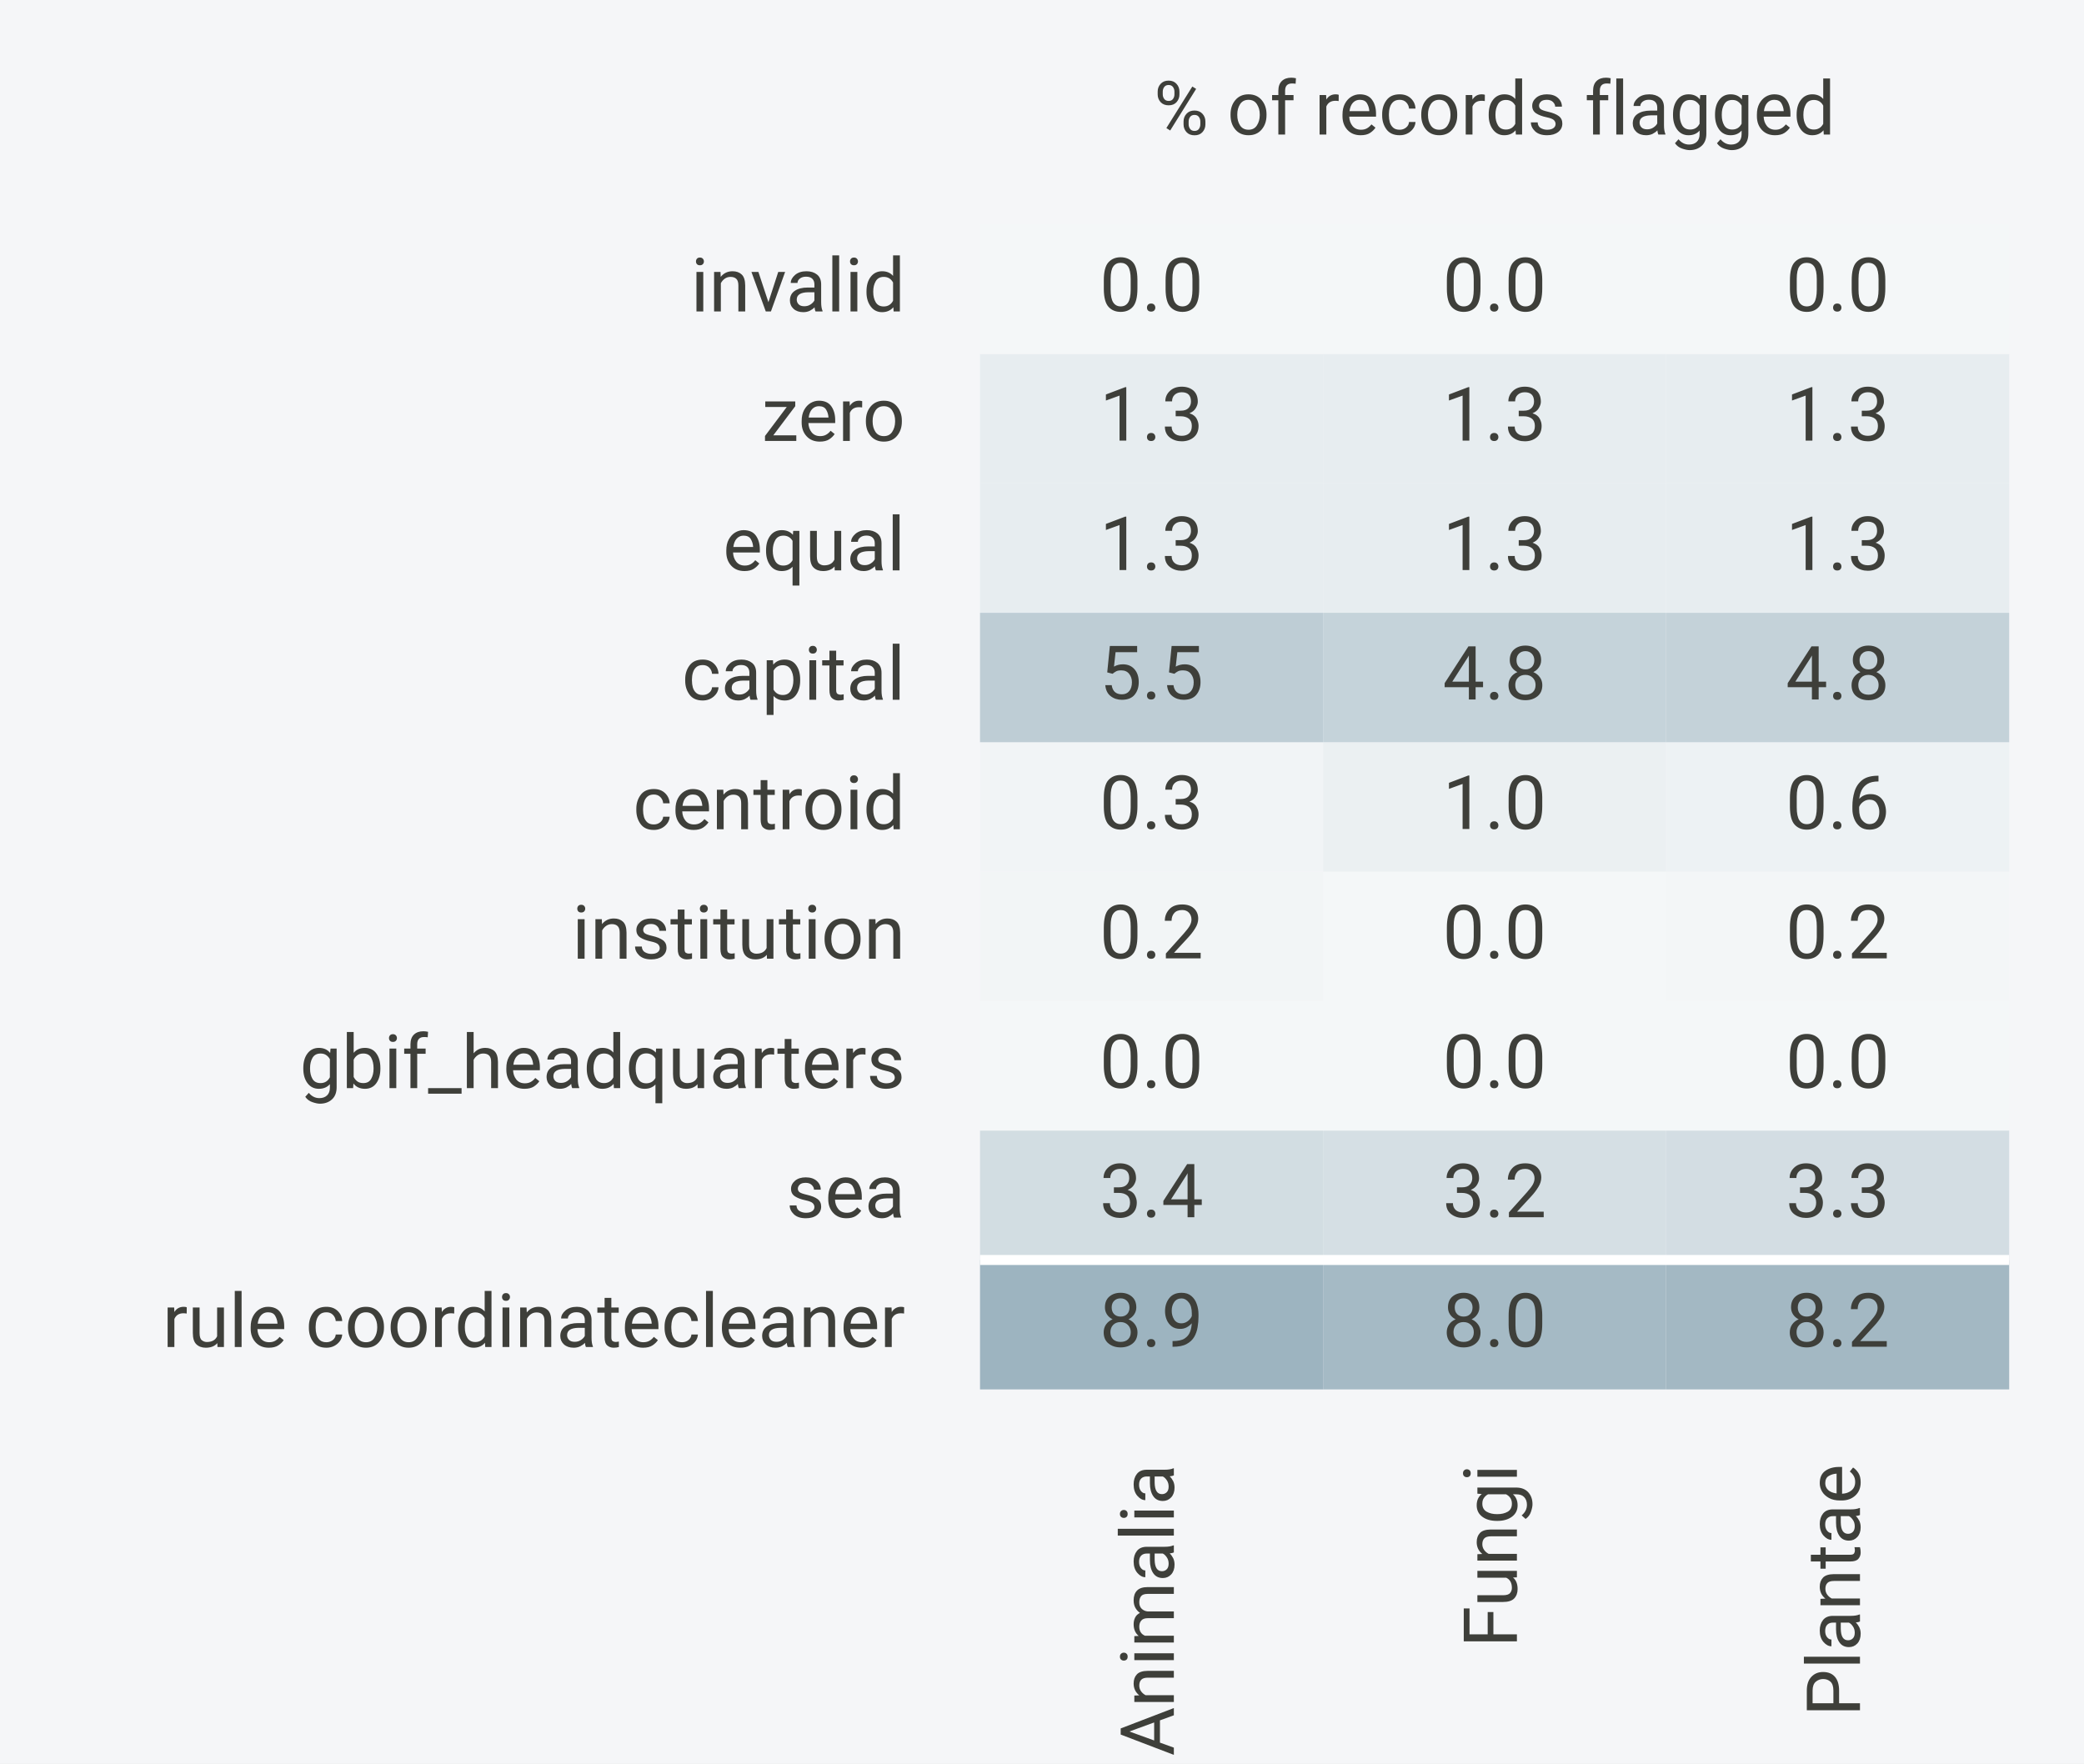
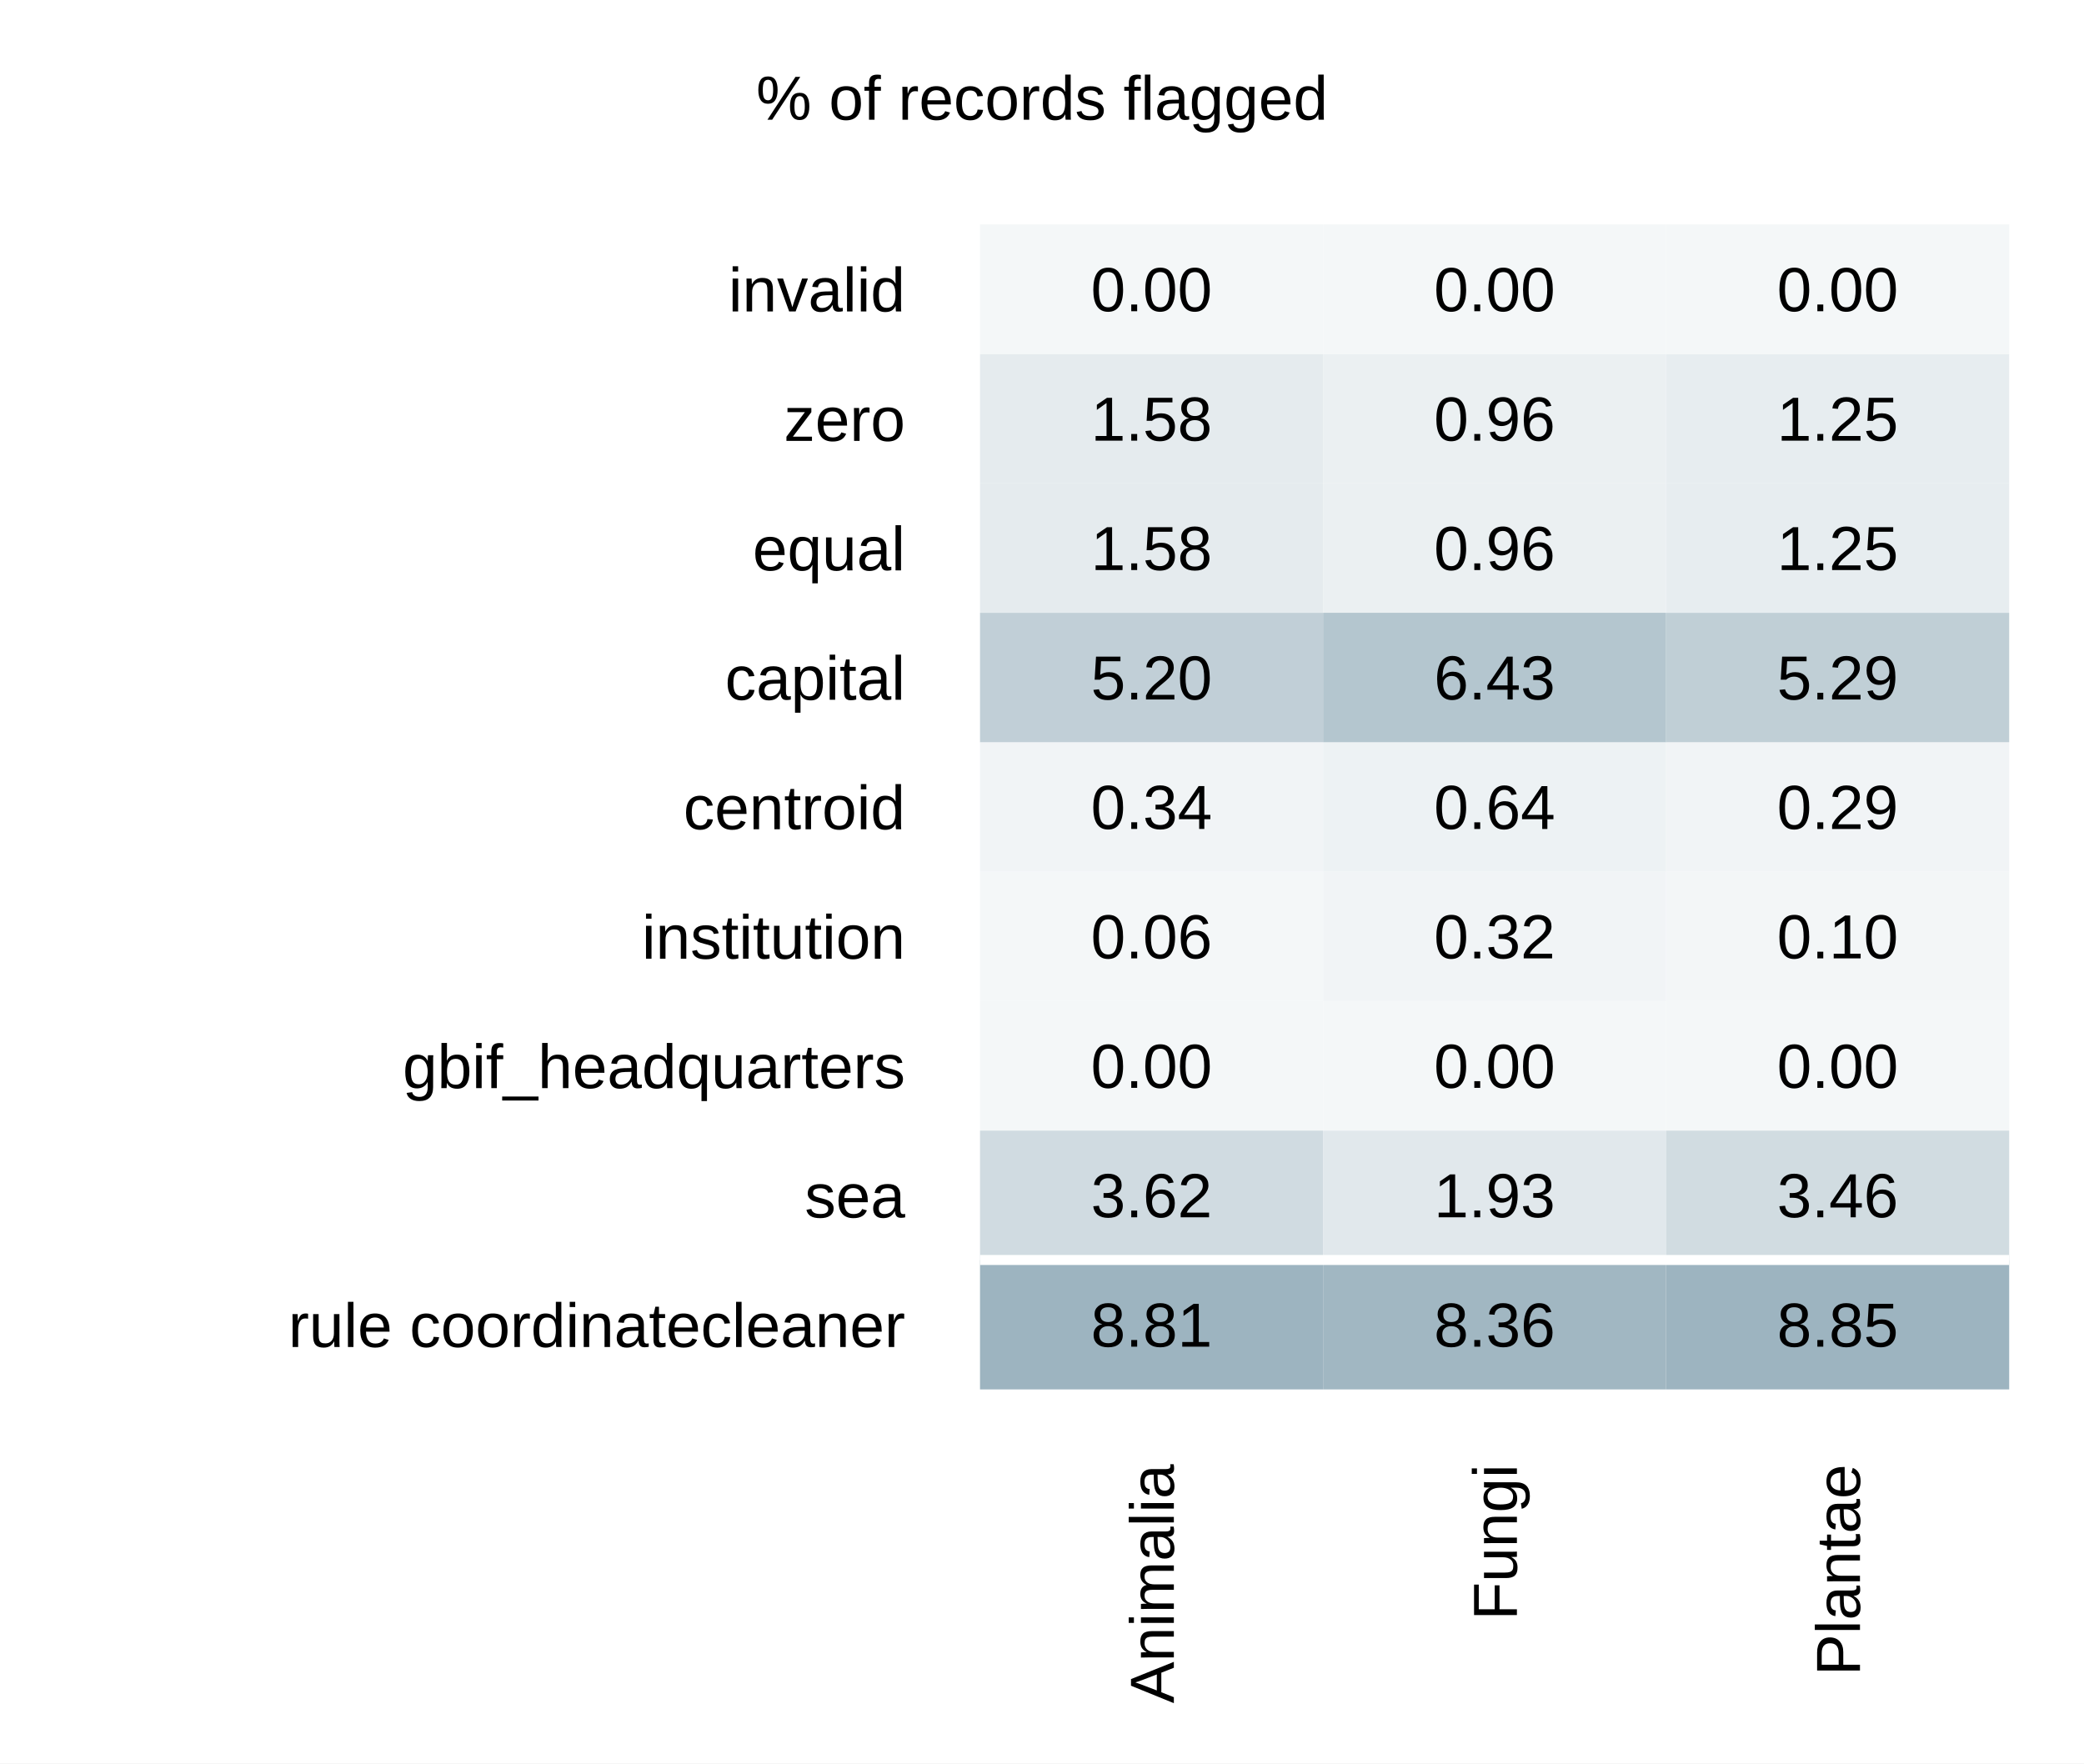
<svg xmlns="http://www.w3.org/2000/svg" width="468.00pt" height="396.00pt" viewBox="0 0 468.00 396.00">
  <g class="svglite">
    <defs>
      <style type="text/css">
-     /* theme-aware-processed */
-     .svglite line, .svglite polyline, .svglite polygon, .svglite path, .svglite circle {
+     .svglite line, .svglite polyline, .svglite polygon, .svglite path, .svglite rect, .svglite circle {
      fill: none;
-       stroke: #3E3F3A;
-       stroke-linecap: round;
-       stroke-linejoin: round;
-       stroke-miterlimit: 10.00;
-     }
-     .svglite &gt; g &gt; rect {
-       fill: none;
-       stroke: #3E3F3A;
+       stroke: #000000;
      stroke-linecap: round;
      stroke-linejoin: round;
      stroke-miterlimit: 10.00;
    }
    .svglite text {
      white-space: pre;
-       fill: #3E3F3A;
    }
    .svglite g.glyphgroup path {
      fill: inherit;
      stroke: none;
    }
  </style>
    </defs>
-     <rect class="svg-bg" width="100%" height="100%" style="stroke: none; fill: #F5F6F8;" />
+     <rect width="100%" height="100%" style="stroke: none; fill: #FFFFFF;" />
    <defs>
      <clipPath id="cpMC4wMHw0NjguMDB8MC4wMHwzOTYuMDA=">
        <rect x="0.00" y="0.00" width="468.00" height="396.00" />
      </clipPath>
    </defs>
    <g clip-path="url(#cpMC4wMHw0NjguMDB8MC4wMHwzOTYuMDA=)">
</g>
    <defs>
      <clipPath id="cpMjIwLjA4fDQ1MS4yMHw1MC40MHwzMTIuMDA=">
        <rect x="220.08" y="50.40" width="231.12" height="261.60" />
      </clipPath>
    </defs>
    <g clip-path="url(#cpMjIwLjA4fDQ1MS4yMHw1MC40MHwzMTIuMDA=)">
      <rect x="220.08" y="282.93" width="77.04" height="29.07" style="stroke-width: 0.75; stroke: none; fill: #9DB4C0;" />
-       <rect x="297.12" y="282.93" width="77.04" height="29.07" style="stroke-width: 0.75; stroke: none; fill: #A5BAC5;" />
-       <rect x="374.16" y="282.93" width="77.04" height="29.07" style="stroke-width: 0.75; stroke: none; fill: #A3B8C3;" />
-       <rect x="220.08" y="253.87" width="77.04" height="29.07" style="stroke-width: 0.75; stroke: none; fill: #D2DDE2;" />
-       <rect x="297.12" y="253.87" width="77.04" height="29.07" style="stroke-width: 0.75; stroke: none; fill: #D5DFE4;" />
-       <rect x="374.16" y="253.87" width="77.04" height="29.07" style="stroke-width: 0.75; stroke: none; fill: #D3DDE3;" />
+       <rect x="297.12" y="282.93" width="77.04" height="29.07" style="stroke-width: 0.75; stroke: none; fill: #A1B7C2;" />
+       <rect x="374.16" y="282.93" width="77.04" height="29.07" style="stroke-width: 0.75; stroke: none; fill: #9DB4C0;" />
+       <rect x="220.08" y="253.87" width="77.04" height="29.07" style="stroke-width: 0.75; stroke: none; fill: #D0DBE1;" />
+       <rect x="297.12" y="253.87" width="77.04" height="29.07" style="stroke-width: 0.75; stroke: none; fill: #E1E8EC;" />
+       <rect x="374.16" y="253.87" width="77.04" height="29.07" style="stroke-width: 0.75; stroke: none; fill: #D1DCE1;" />
      <rect x="220.08" y="224.80" width="77.04" height="29.07" style="stroke-width: 0.75; stroke: none; fill: #F4F7F8;" />
      <rect x="297.12" y="224.80" width="77.04" height="29.07" style="stroke-width: 0.75; stroke: none; fill: #F4F7F8;" />
      <rect x="374.16" y="224.80" width="77.04" height="29.07" style="stroke-width: 0.75; stroke: none; fill: #F4F7F8;" />
-       <rect x="220.08" y="195.73" width="77.04" height="29.07" style="stroke-width: 0.75; stroke: none; fill: #F2F5F6;" />
-       <rect x="297.12" y="195.73" width="77.04" height="29.07" style="stroke-width: 0.75; stroke: none; fill: #F4F7F8;" />
+       <rect x="220.08" y="195.73" width="77.04" height="29.07" style="stroke-width: 0.75; stroke: none; fill: #F4F7F8;" />
+       <rect x="297.12" y="195.73" width="77.04" height="29.07" style="stroke-width: 0.75; stroke: none; fill: #F1F4F6;" />
      <rect x="374.16" y="195.73" width="77.04" height="29.07" style="stroke-width: 0.75; stroke: none; fill: #F3F6F7;" />
      <rect x="220.08" y="166.67" width="77.04" height="29.07" style="stroke-width: 0.75; stroke: none; fill: #F1F4F6;" />
-       <rect x="297.12" y="166.67" width="77.04" height="29.07" style="stroke-width: 0.75; stroke: none; fill: #EBF0F2;" />
-       <rect x="374.16" y="166.67" width="77.04" height="29.07" style="stroke-width: 0.75; stroke: none; fill: #EDF2F4;" />
-       <rect x="220.08" y="137.60" width="77.04" height="29.07" style="stroke-width: 0.75; stroke: none; fill: #BECDD5;" />
-       <rect x="297.12" y="137.60" width="77.04" height="29.07" style="stroke-width: 0.75; stroke: none; fill: #C5D3DA;" />
-       <rect x="374.16" y="137.60" width="77.04" height="29.07" style="stroke-width: 0.75; stroke: none; fill: #C4D2D9;" />
-       <rect x="220.08" y="108.53" width="77.04" height="29.07" style="stroke-width: 0.75; stroke: none; fill: #E7EDF0;" />
-       <rect x="297.12" y="108.53" width="77.04" height="29.07" style="stroke-width: 0.75; stroke: none; fill: #E7EDF0;" />
+       <rect x="297.12" y="166.67" width="77.04" height="29.07" style="stroke-width: 0.75; stroke: none; fill: #EDF2F4;" />
+       <rect x="374.16" y="166.67" width="77.04" height="29.07" style="stroke-width: 0.75; stroke: none; fill: #F1F4F6;" />
+       <rect x="220.08" y="137.60" width="77.04" height="29.07" style="stroke-width: 0.75; stroke: none; fill: #C1CFD7;" />
+       <rect x="297.12" y="137.60" width="77.04" height="29.07" style="stroke-width: 0.75; stroke: none; fill: #B4C6CF;" />
+       <rect x="374.16" y="137.60" width="77.04" height="29.07" style="stroke-width: 0.75; stroke: none; fill: #C0CFD6;" />
+       <rect x="220.08" y="108.53" width="77.04" height="29.07" style="stroke-width: 0.75; stroke: none; fill: #E5EBEE;" />
+       <rect x="297.12" y="108.53" width="77.04" height="29.07" style="stroke-width: 0.75; stroke: none; fill: #EBF0F2;" />
      <rect x="374.16" y="108.53" width="77.04" height="29.07" style="stroke-width: 0.75; stroke: none; fill: #E7EDF0;" />
-       <rect x="220.08" y="79.47" width="77.04" height="29.07" style="stroke-width: 0.75; stroke: none; fill: #E7EDF0;" />
-       <rect x="297.12" y="79.47" width="77.04" height="29.07" style="stroke-width: 0.75; stroke: none; fill: #E7EDF0;" />
+       <rect x="220.08" y="79.47" width="77.04" height="29.07" style="stroke-width: 0.75; stroke: none; fill: #E5EBEE;" />
+       <rect x="297.12" y="79.47" width="77.04" height="29.07" style="stroke-width: 0.75; stroke: none; fill: #EBF0F2;" />
      <rect x="374.16" y="79.47" width="77.04" height="29.07" style="stroke-width: 0.75; stroke: none; fill: #E7EDF0;" />
      <rect x="220.08" y="50.40" width="77.04" height="29.07" style="stroke-width: 0.75; stroke: none; fill: #F4F7F8;" />
      <rect x="297.12" y="50.40" width="77.04" height="29.07" style="stroke-width: 0.75; stroke: none; fill: #F4F7F8;" />
      <rect x="374.16" y="50.40" width="77.04" height="29.07" style="stroke-width: 0.75; stroke: none; fill: #F4F7F8;" />
    </g>
    <g clip-path="url(#cpMC4wMHw0NjguMDB8MC4wMHwzOTYuMDA=)">
-       <text transform="translate(263.61,328.80) rotate(-90)" text-anchor="end" style="font-size: 1.4em; font-family: &quot;Roboto&quot;, -apple-system, BlinkMacSystemFont, &quot;Segoe UI&quot;, system-ui, sans-serif;">Animalia</text>
-       <text transform="translate(340.65,328.80) rotate(-90)" text-anchor="end" style="font-size: 1.4em; font-family: &quot;Roboto&quot;, -apple-system, BlinkMacSystemFont, &quot;Segoe UI&quot;, system-ui, sans-serif;">Fungi</text>
-       <text transform="translate(417.69,328.80) rotate(-90)" text-anchor="end" style="font-size: 1.4em; font-family: &quot;Roboto&quot;, -apple-system, BlinkMacSystemFont, &quot;Segoe UI&quot;, system-ui, sans-serif;">Plantae</text>
-       <text x="203.28" y="302.48" text-anchor="end" style="font-size: 1.4em; font-family: &quot;Roboto&quot;, -apple-system, BlinkMacSystemFont, &quot;Segoe UI&quot;, system-ui, sans-serif;">rule coordinatecleaner</text>
-       <text x="203.28" y="273.41" text-anchor="end" style="font-size: 1.4em; font-family: &quot;Roboto&quot;, -apple-system, BlinkMacSystemFont, &quot;Segoe UI&quot;, system-ui, sans-serif;">sea</text>
-       <text x="203.28" y="244.34" text-anchor="end" style="font-size: 1.4em; font-family: &quot;Roboto&quot;, -apple-system, BlinkMacSystemFont, &quot;Segoe UI&quot;, system-ui, sans-serif;">gbif_headquarters</text>
-       <text x="203.28" y="215.28" text-anchor="end" style="font-size: 1.4em; font-family: &quot;Roboto&quot;, -apple-system, BlinkMacSystemFont, &quot;Segoe UI&quot;, system-ui, sans-serif;">institution</text>
-       <text x="203.28" y="186.21" text-anchor="end" style="font-size: 1.4em; font-family: &quot;Roboto&quot;, -apple-system, BlinkMacSystemFont, &quot;Segoe UI&quot;, system-ui, sans-serif;">centroid</text>
-       <text x="203.28" y="157.14" text-anchor="end" style="font-size: 1.4em; font-family: &quot;Roboto&quot;, -apple-system, BlinkMacSystemFont, &quot;Segoe UI&quot;, system-ui, sans-serif;">capital</text>
-       <text x="203.28" y="128.08" text-anchor="end" style="font-size: 1.4em; font-family: &quot;Roboto&quot;, -apple-system, BlinkMacSystemFont, &quot;Segoe UI&quot;, system-ui, sans-serif;">equal</text>
-       <text x="203.28" y="99.01" text-anchor="end" style="font-size: 1.4em; font-family: &quot;Roboto&quot;, -apple-system, BlinkMacSystemFont, &quot;Segoe UI&quot;, system-ui, sans-serif;">zero</text>
-       <text x="203.28" y="69.94" text-anchor="end" style="font-size: 1.4em; font-family: &quot;Roboto&quot;, -apple-system, BlinkMacSystemFont, &quot;Segoe UI&quot;, system-ui, sans-serif;">invalid</text>
+       <text transform="translate(263.61,328.80) rotate(-90)" text-anchor="end" style="font-size: 14.00px; font-family: &quot;Arial&quot;;" textLength="53.67px" lengthAdjust="spacingAndGlyphs">Animalia</text>
+       <text transform="translate(340.65,328.80) rotate(-90)" text-anchor="end" style="font-size: 14.00px; font-family: &quot;Arial&quot;;" textLength="35.00px" lengthAdjust="spacingAndGlyphs">Fungi</text>
+       <text transform="translate(417.69,328.80) rotate(-90)" text-anchor="end" style="font-size: 14.00px; font-family: &quot;Arial&quot;;" textLength="47.47px" lengthAdjust="spacingAndGlyphs">Plantae</text>
+       <text x="203.28" y="302.48" text-anchor="end" style="font-size: 14.00px; font-family: &quot;Arial&quot;;" textLength="138.45px" lengthAdjust="spacingAndGlyphs">rule coordinatecleaner</text>
+       <text x="203.28" y="273.41" text-anchor="end" style="font-size: 14.00px; font-family: &quot;Arial&quot;;" textLength="22.56px" lengthAdjust="spacingAndGlyphs">sea</text>
+       <text x="203.28" y="244.34" text-anchor="end" style="font-size: 14.00px; font-family: &quot;Arial&quot;;" textLength="112.80px" lengthAdjust="spacingAndGlyphs">gbif_headquarters</text>
+       <text x="203.28" y="215.28" text-anchor="end" style="font-size: 14.00px; font-family: &quot;Arial&quot;;" textLength="59.12px" lengthAdjust="spacingAndGlyphs">institution</text>
+       <text x="203.28" y="186.21" text-anchor="end" style="font-size: 14.00px; font-family: &quot;Arial&quot;;" textLength="49.78px" lengthAdjust="spacingAndGlyphs">centroid</text>
+       <text x="203.28" y="157.14" text-anchor="end" style="font-size: 14.00px; font-family: &quot;Arial&quot;;" textLength="40.45px" lengthAdjust="spacingAndGlyphs">capital</text>
+       <text x="203.28" y="128.08" text-anchor="end" style="font-size: 14.00px; font-family: &quot;Arial&quot;;" textLength="34.23px" lengthAdjust="spacingAndGlyphs">equal</text>
+       <text x="203.28" y="99.01" text-anchor="end" style="font-size: 14.00px; font-family: &quot;Arial&quot;;" textLength="27.22px" lengthAdjust="spacingAndGlyphs">zero</text>
+       <text x="203.28" y="69.94" text-anchor="end" style="font-size: 14.00px; font-family: &quot;Arial&quot;;" textLength="39.67px" lengthAdjust="spacingAndGlyphs">invalid</text>
    </g>
    <g clip-path="url(#cpMjIwLjA4fDQ1MS4yMHw1MC40MHwzMTIuMDA=)">
      <line x1="220.08" y1="282.93" x2="451.20" y2="282.93" style="stroke-width: 2.25; stroke: #FFFFFF;" />
-       <text class="preserve-color" x="258.60" y="302.41" text-anchor="middle" style="font-size: 1.4em; font-family: &quot;Roboto&quot;, -apple-system, BlinkMacSystemFont, &quot;Segoe UI&quot;, system-ui, sans-serif;">8.9</text>
-       <text class="preserve-color" x="335.64" y="302.41" text-anchor="middle" style="font-size: 1.4em; font-family: &quot;Roboto&quot;, -apple-system, BlinkMacSystemFont, &quot;Segoe UI&quot;, system-ui, sans-serif;">8.0</text>
-       <text class="preserve-color" x="412.68" y="302.41" text-anchor="middle" style="font-size: 1.4em; font-family: &quot;Roboto&quot;, -apple-system, BlinkMacSystemFont, &quot;Segoe UI&quot;, system-ui, sans-serif;">8.2</text>
-       <text class="preserve-color" x="258.60" y="273.34" text-anchor="middle" style="font-size: 1.4em; font-family: &quot;Roboto&quot;, -apple-system, BlinkMacSystemFont, &quot;Segoe UI&quot;, system-ui, sans-serif;">3.4</text>
-       <text class="preserve-color" x="335.64" y="273.34" text-anchor="middle" style="font-size: 1.4em; font-family: &quot;Roboto&quot;, -apple-system, BlinkMacSystemFont, &quot;Segoe UI&quot;, system-ui, sans-serif;">3.2</text>
-       <text class="preserve-color" x="412.68" y="273.34" text-anchor="middle" style="font-size: 1.4em; font-family: &quot;Roboto&quot;, -apple-system, BlinkMacSystemFont, &quot;Segoe UI&quot;, system-ui, sans-serif;">3.3</text>
-       <text class="preserve-color" x="258.60" y="244.28" text-anchor="middle" style="font-size: 1.4em; font-family: &quot;Roboto&quot;, -apple-system, BlinkMacSystemFont, &quot;Segoe UI&quot;, system-ui, sans-serif;">0.0</text>
-       <text class="preserve-color" x="335.64" y="244.28" text-anchor="middle" style="font-size: 1.4em; font-family: &quot;Roboto&quot;, -apple-system, BlinkMacSystemFont, &quot;Segoe UI&quot;, system-ui, sans-serif;">0.0</text>
-       <text class="preserve-color" x="412.68" y="244.28" text-anchor="middle" style="font-size: 1.4em; font-family: &quot;Roboto&quot;, -apple-system, BlinkMacSystemFont, &quot;Segoe UI&quot;, system-ui, sans-serif;">0.0</text>
-       <text class="preserve-color" x="258.60" y="215.21" text-anchor="middle" style="font-size: 1.4em; font-family: &quot;Roboto&quot;, -apple-system, BlinkMacSystemFont, &quot;Segoe UI&quot;, system-ui, sans-serif;">0.2</text>
-       <text class="preserve-color" x="335.64" y="215.21" text-anchor="middle" style="font-size: 1.4em; font-family: &quot;Roboto&quot;, -apple-system, BlinkMacSystemFont, &quot;Segoe UI&quot;, system-ui, sans-serif;">0.0</text>
-       <text class="preserve-color" x="412.68" y="215.21" text-anchor="middle" style="font-size: 1.4em; font-family: &quot;Roboto&quot;, -apple-system, BlinkMacSystemFont, &quot;Segoe UI&quot;, system-ui, sans-serif;">0.2</text>
-       <text class="preserve-color" x="258.60" y="186.14" text-anchor="middle" style="font-size: 1.4em; font-family: &quot;Roboto&quot;, -apple-system, BlinkMacSystemFont, &quot;Segoe UI&quot;, system-ui, sans-serif;">0.3</text>
-       <text class="preserve-color" x="335.64" y="186.15" text-anchor="middle" style="font-size: 1.4em; font-family: &quot;Roboto&quot;, -apple-system, BlinkMacSystemFont, &quot;Segoe UI&quot;, system-ui, sans-serif;">1.0</text>
-       <text class="preserve-color" x="412.68" y="186.15" text-anchor="middle" style="font-size: 1.4em; font-family: &quot;Roboto&quot;, -apple-system, BlinkMacSystemFont, &quot;Segoe UI&quot;, system-ui, sans-serif;">0.6</text>
-       <text class="preserve-color" x="258.60" y="156.99" text-anchor="middle" style="font-size: 1.4em; font-family: &quot;Roboto&quot;, -apple-system, BlinkMacSystemFont, &quot;Segoe UI&quot;, system-ui, sans-serif;">5.5</text>
-       <text class="preserve-color" x="335.64" y="157.08" text-anchor="middle" style="font-size: 1.4em; font-family: &quot;Roboto&quot;, -apple-system, BlinkMacSystemFont, &quot;Segoe UI&quot;, system-ui, sans-serif;">4.8</text>
-       <text class="preserve-color" x="412.68" y="157.08" text-anchor="middle" style="font-size: 1.4em; font-family: &quot;Roboto&quot;, -apple-system, BlinkMacSystemFont, &quot;Segoe UI&quot;, system-ui, sans-serif;">4.8</text>
-       <text class="preserve-color" x="258.60" y="128.01" text-anchor="middle" style="font-size: 1.4em; font-family: &quot;Roboto&quot;, -apple-system, BlinkMacSystemFont, &quot;Segoe UI&quot;, system-ui, sans-serif;">1.3</text>
-       <text class="preserve-color" x="335.64" y="128.01" text-anchor="middle" style="font-size: 1.4em; font-family: &quot;Roboto&quot;, -apple-system, BlinkMacSystemFont, &quot;Segoe UI&quot;, system-ui, sans-serif;">1.3</text>
-       <text class="preserve-color" x="412.68" y="128.01" text-anchor="middle" style="font-size: 1.4em; font-family: &quot;Roboto&quot;, -apple-system, BlinkMacSystemFont, &quot;Segoe UI&quot;, system-ui, sans-serif;">1.3</text>
-       <text class="preserve-color" x="258.60" y="98.94" text-anchor="middle" style="font-size: 1.4em; font-family: &quot;Roboto&quot;, -apple-system, BlinkMacSystemFont, &quot;Segoe UI&quot;, system-ui, sans-serif;">1.3</text>
-       <text class="preserve-color" x="335.64" y="98.94" text-anchor="middle" style="font-size: 1.4em; font-family: &quot;Roboto&quot;, -apple-system, BlinkMacSystemFont, &quot;Segoe UI&quot;, system-ui, sans-serif;">1.3</text>
-       <text class="preserve-color" x="412.68" y="98.94" text-anchor="middle" style="font-size: 1.4em; font-family: &quot;Roboto&quot;, -apple-system, BlinkMacSystemFont, &quot;Segoe UI&quot;, system-ui, sans-serif;">1.3</text>
-       <text class="preserve-color" x="258.60" y="69.88" text-anchor="middle" style="font-size: 1.4em; font-family: &quot;Roboto&quot;, -apple-system, BlinkMacSystemFont, &quot;Segoe UI&quot;, system-ui, sans-serif;">0.0</text>
-       <text class="preserve-color" x="335.64" y="69.88" text-anchor="middle" style="font-size: 1.4em; font-family: &quot;Roboto&quot;, -apple-system, BlinkMacSystemFont, &quot;Segoe UI&quot;, system-ui, sans-serif;">0.0</text>
-       <text class="preserve-color" x="412.68" y="69.88" text-anchor="middle" style="font-size: 1.4em; font-family: &quot;Roboto&quot;, -apple-system, BlinkMacSystemFont, &quot;Segoe UI&quot;, system-ui, sans-serif;">0.0</text>
+       <text x="258.60" y="302.41" text-anchor="middle" style="font-size: 14.00px; font-family: &quot;Arial&quot;;" textLength="27.23px" lengthAdjust="spacingAndGlyphs">8.81</text>
+       <text x="335.64" y="302.41" text-anchor="middle" style="font-size: 14.00px; font-family: &quot;Arial&quot;;" textLength="27.23px" lengthAdjust="spacingAndGlyphs">8.36</text>
+       <text x="412.68" y="302.41" text-anchor="middle" style="font-size: 14.00px; font-family: &quot;Arial&quot;;" textLength="27.23px" lengthAdjust="spacingAndGlyphs">8.85</text>
+       <text x="258.60" y="273.34" text-anchor="middle" style="font-size: 14.00px; font-family: &quot;Arial&quot;;" textLength="27.23px" lengthAdjust="spacingAndGlyphs">3.62</text>
+       <text x="335.64" y="273.34" text-anchor="middle" style="font-size: 14.00px; font-family: &quot;Arial&quot;;" textLength="27.23px" lengthAdjust="spacingAndGlyphs">1.93</text>
+       <text x="412.68" y="273.34" text-anchor="middle" style="font-size: 14.00px; font-family: &quot;Arial&quot;;" textLength="27.23px" lengthAdjust="spacingAndGlyphs">3.46</text>
+       <text x="258.60" y="244.28" text-anchor="middle" style="font-size: 14.00px; font-family: &quot;Arial&quot;;" textLength="27.23px" lengthAdjust="spacingAndGlyphs">0.00</text>
+       <text x="335.64" y="244.28" text-anchor="middle" style="font-size: 14.00px; font-family: &quot;Arial&quot;;" textLength="27.23px" lengthAdjust="spacingAndGlyphs">0.00</text>
+       <text x="412.68" y="244.28" text-anchor="middle" style="font-size: 14.00px; font-family: &quot;Arial&quot;;" textLength="27.23px" lengthAdjust="spacingAndGlyphs">0.00</text>
+       <text x="258.60" y="215.21" text-anchor="middle" style="font-size: 14.00px; font-family: &quot;Arial&quot;;" textLength="27.23px" lengthAdjust="spacingAndGlyphs">0.06</text>
+       <text x="335.64" y="215.21" text-anchor="middle" style="font-size: 14.00px; font-family: &quot;Arial&quot;;" textLength="27.23px" lengthAdjust="spacingAndGlyphs">0.32</text>
+       <text x="412.68" y="215.21" text-anchor="middle" style="font-size: 14.00px; font-family: &quot;Arial&quot;;" textLength="27.23px" lengthAdjust="spacingAndGlyphs">0.10</text>
+       <text x="258.60" y="186.14" text-anchor="middle" style="font-size: 14.00px; font-family: &quot;Arial&quot;;" textLength="27.23px" lengthAdjust="spacingAndGlyphs">0.34</text>
+       <text x="335.64" y="186.15" text-anchor="middle" style="font-size: 14.00px; font-family: &quot;Arial&quot;;" textLength="27.23px" lengthAdjust="spacingAndGlyphs">0.64</text>
+       <text x="412.68" y="186.15" text-anchor="middle" style="font-size: 14.00px; font-family: &quot;Arial&quot;;" textLength="27.23px" lengthAdjust="spacingAndGlyphs">0.29</text>
+       <text x="258.60" y="157.08" text-anchor="middle" style="font-size: 14.00px; font-family: &quot;Arial&quot;;" textLength="27.23px" lengthAdjust="spacingAndGlyphs">5.20</text>
+       <text x="335.64" y="157.07" text-anchor="middle" style="font-size: 14.00px; font-family: &quot;Arial&quot;;" textLength="27.23px" lengthAdjust="spacingAndGlyphs">6.43</text>
+       <text x="412.68" y="157.08" text-anchor="middle" style="font-size: 14.00px; font-family: &quot;Arial&quot;;" textLength="27.23px" lengthAdjust="spacingAndGlyphs">5.29</text>
+       <text x="258.60" y="128.01" text-anchor="middle" style="font-size: 14.00px; font-family: &quot;Arial&quot;;" textLength="27.23px" lengthAdjust="spacingAndGlyphs">1.58</text>
+       <text x="335.64" y="128.01" text-anchor="middle" style="font-size: 14.00px; font-family: &quot;Arial&quot;;" textLength="27.23px" lengthAdjust="spacingAndGlyphs">0.96</text>
+       <text x="412.68" y="128.01" text-anchor="middle" style="font-size: 14.00px; font-family: &quot;Arial&quot;;" textLength="27.23px" lengthAdjust="spacingAndGlyphs">1.25</text>
+       <text x="258.60" y="98.95" text-anchor="middle" style="font-size: 14.00px; font-family: &quot;Arial&quot;;" textLength="27.23px" lengthAdjust="spacingAndGlyphs">1.58</text>
+       <text x="335.64" y="98.95" text-anchor="middle" style="font-size: 14.00px; font-family: &quot;Arial&quot;;" textLength="27.23px" lengthAdjust="spacingAndGlyphs">0.96</text>
+       <text x="412.68" y="98.95" text-anchor="middle" style="font-size: 14.00px; font-family: &quot;Arial&quot;;" textLength="27.23px" lengthAdjust="spacingAndGlyphs">1.25</text>
+       <text x="258.60" y="69.88" text-anchor="middle" style="font-size: 14.00px; font-family: &quot;Arial&quot;;" textLength="27.23px" lengthAdjust="spacingAndGlyphs">0.00</text>
+       <text x="335.64" y="69.88" text-anchor="middle" style="font-size: 14.00px; font-family: &quot;Arial&quot;;" textLength="27.23px" lengthAdjust="spacingAndGlyphs">0.00</text>
+       <text x="412.68" y="69.88" text-anchor="middle" style="font-size: 14.00px; font-family: &quot;Arial&quot;;" textLength="27.23px" lengthAdjust="spacingAndGlyphs">0.00</text>
    </g>
    <g clip-path="url(#cpMC4wMHw0NjguMDB8MC4wMHwzOTYuMDA=)">
-       <text x="335.64" y="30.21" text-anchor="middle" style="font-size: 1.4em; font-family: &quot;Roboto&quot;, -apple-system, BlinkMacSystemFont, &quot;Segoe UI&quot;, system-ui, sans-serif;">% of records flagged</text>
+       <text x="234.00" y="26.88" text-anchor="middle" style="font-size: 14.00px; font-family: &quot;Arial&quot;;" textLength="128.36px" lengthAdjust="spacingAndGlyphs">% of records flagged</text>
    </g>
  </g>
</svg>
